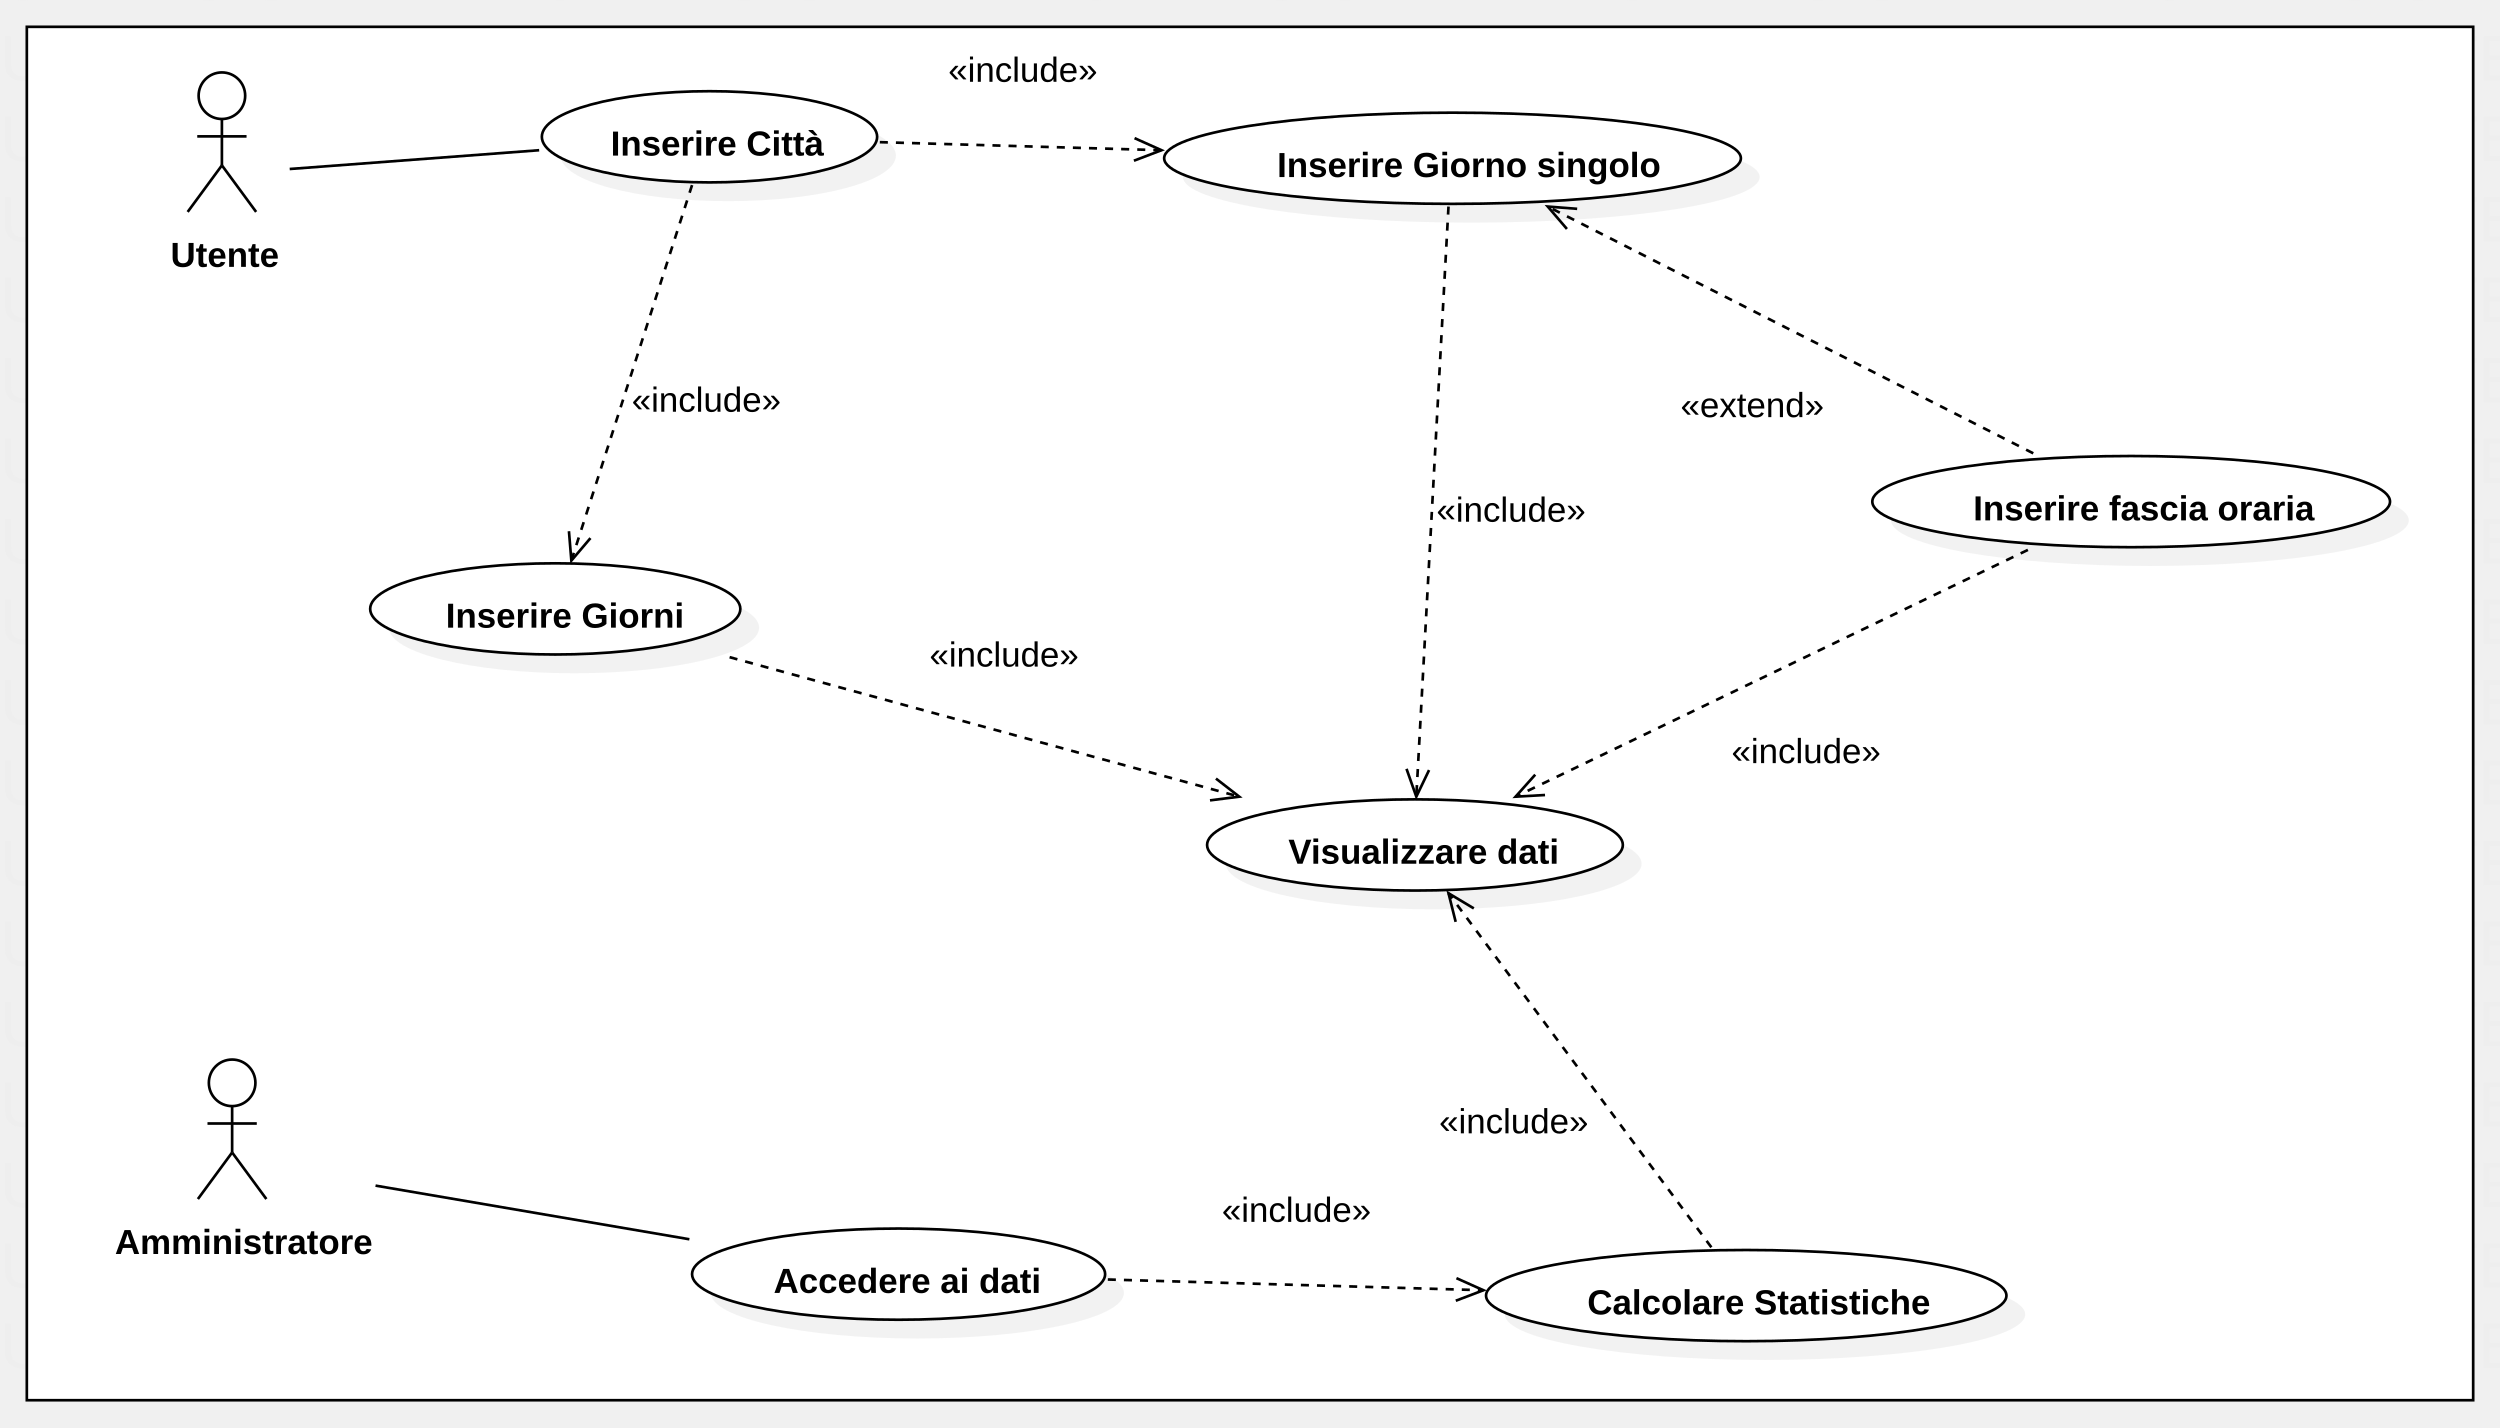
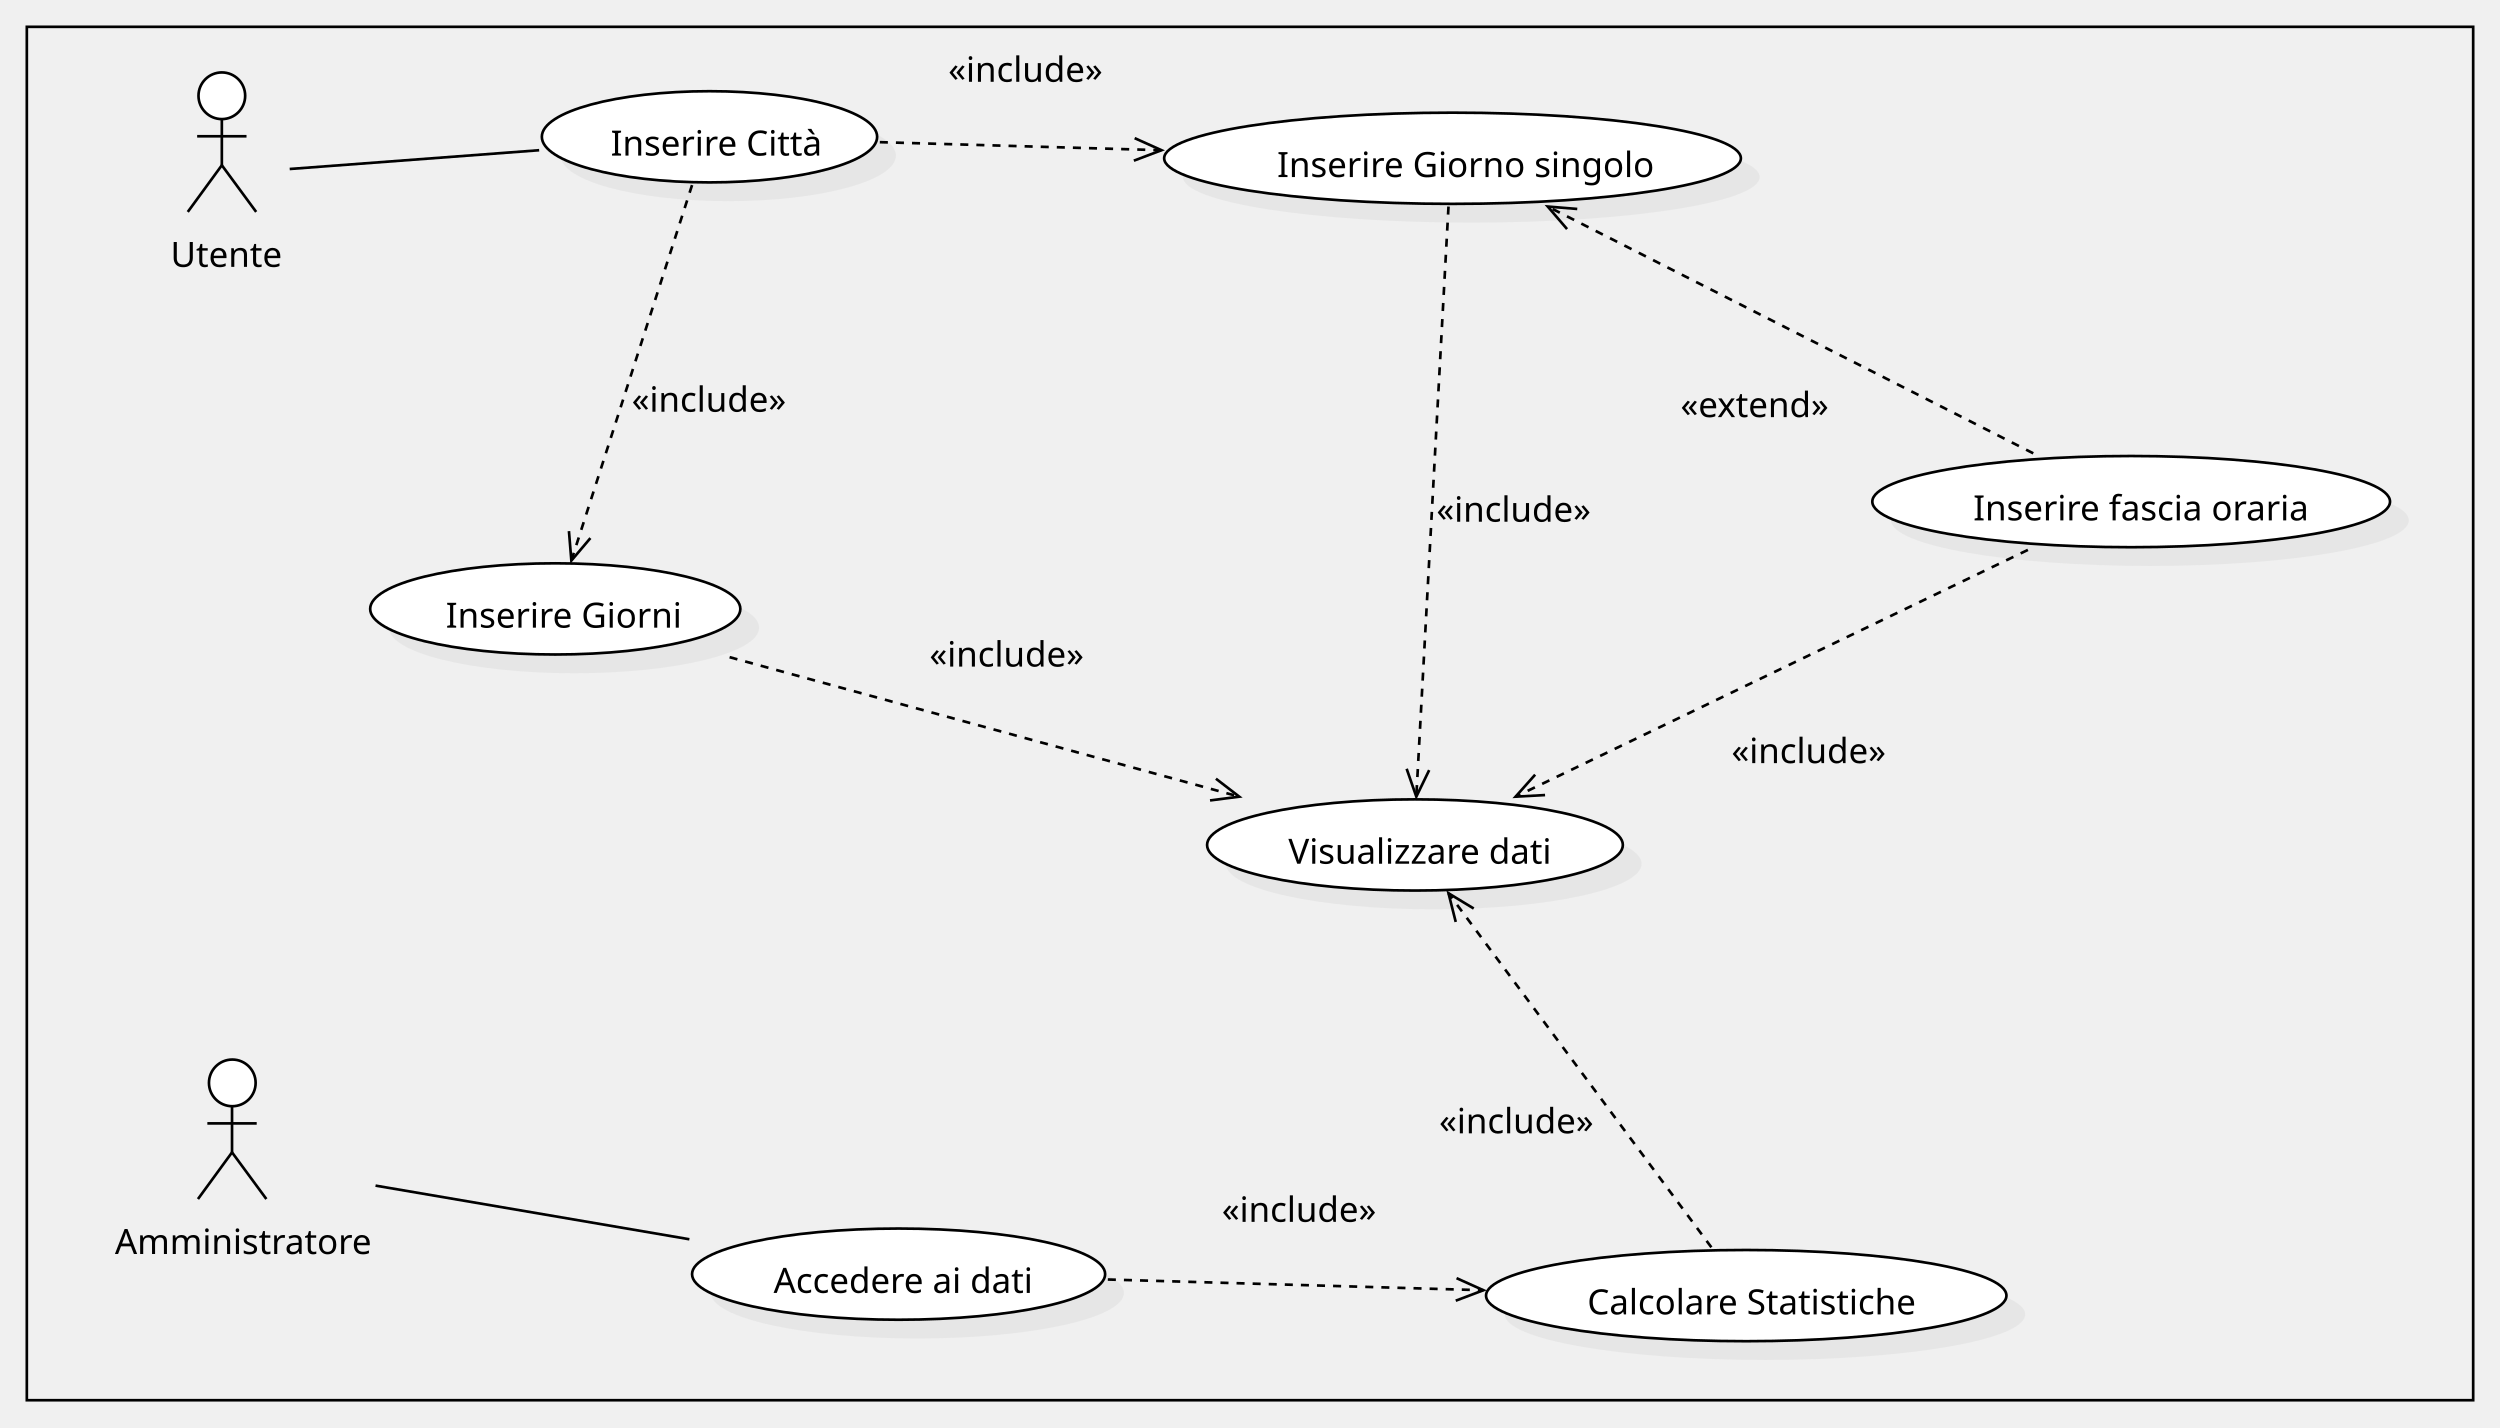
- <svg xmlns="http://www.w3.org/2000/svg" version="1.1" width="932" height="532">
-   <defs />
+ <svg xmlns="http://www.w3.org/2000/svg" version="1.1" id="Layer_1" x="0px" y="0px" viewBox="0 0 932 532" style="enable-background:new 0 0 932 532;" xml:space="preserve">
+   <style type="text/css">
+ 	.st0{fill:none;stroke:#000000;stroke-miterlimit:10;}
+ 	.st1{fill:#FFFFFF;}
+ 	.st2{font-family:'Arial-BoldMT';}
+ 	.st3{font-size:13px;}
+ 	.st4{opacity:0.2;fill:#C0C0C0;enable-background:new    ;}
+ 	.st5{fill:none;stroke:#000000;stroke-miterlimit:10;stroke-dasharray:3;}
+ 	.st6{font-family:'ArialMT';}
+ </style>
  <g>
-     <text fill="#eeeeee" stroke="none" font-family="Arial" font-size="24px" font-style="normal" font-weight="normal" text-decoration="none" x="0" y="0">UNREGISTERED</text>
-     <text fill="#eeeeee" stroke="none" font-family="Arial" font-size="24px" font-style="normal" font-weight="normal" text-decoration="none" x="0" y="30">UNREGISTERED</text>
-     <text fill="#eeeeee" stroke="none" font-family="Arial" font-size="24px" font-style="normal" font-weight="normal" text-decoration="none" x="0" y="60">UNREGISTERED</text>
-     <text fill="#eeeeee" stroke="none" font-family="Arial" font-size="24px" font-style="normal" font-weight="normal" text-decoration="none" x="0" y="90">UNREGISTERED</text>
-     <text fill="#eeeeee" stroke="none" font-family="Arial" font-size="24px" font-style="normal" font-weight="normal" text-decoration="none" x="0" y="120">UNREGISTERED</text>
-     <text fill="#eeeeee" stroke="none" font-family="Arial" font-size="24px" font-style="normal" font-weight="normal" text-decoration="none" x="0" y="150">UNREGISTERED</text>
-     <text fill="#eeeeee" stroke="none" font-family="Arial" font-size="24px" font-style="normal" font-weight="normal" text-decoration="none" x="0" y="180">UNREGISTERED</text>
-     <text fill="#eeeeee" stroke="none" font-family="Arial" font-size="24px" font-style="normal" font-weight="normal" text-decoration="none" x="0" y="210">UNREGISTERED</text>
-     <text fill="#eeeeee" stroke="none" font-family="Arial" font-size="24px" font-style="normal" font-weight="normal" text-decoration="none" x="0" y="240">UNREGISTERED</text>
-     <text fill="#eeeeee" stroke="none" font-family="Arial" font-size="24px" font-style="normal" font-weight="normal" text-decoration="none" x="0" y="270">UNREGISTERED</text>
-     <text fill="#eeeeee" stroke="none" font-family="Arial" font-size="24px" font-style="normal" font-weight="normal" text-decoration="none" x="0" y="300">UNREGISTERED</text>
-     <text fill="#eeeeee" stroke="none" font-family="Arial" font-size="24px" font-style="normal" font-weight="normal" text-decoration="none" x="0" y="330">UNREGISTERED</text>
-     <text fill="#eeeeee" stroke="none" font-family="Arial" font-size="24px" font-style="normal" font-weight="normal" text-decoration="none" x="0" y="360">UNREGISTERED</text>
-     <text fill="#eeeeee" stroke="none" font-family="Arial" font-size="24px" font-style="normal" font-weight="normal" text-decoration="none" x="0" y="390">UNREGISTERED</text>
-     <text fill="#eeeeee" stroke="none" font-family="Arial" font-size="24px" font-style="normal" font-weight="normal" text-decoration="none" x="0" y="420">UNREGISTERED</text>
-     <text fill="#eeeeee" stroke="none" font-family="Arial" font-size="24px" font-style="normal" font-weight="normal" text-decoration="none" x="0" y="450">UNREGISTERED</text>
-     <text fill="#eeeeee" stroke="none" font-family="Arial" font-size="24px" font-style="normal" font-weight="normal" text-decoration="none" x="0" y="480">UNREGISTERED</text>
-     <text fill="#eeeeee" stroke="none" font-family="Arial" font-size="24px" font-style="normal" font-weight="normal" text-decoration="none" x="0" y="510">UNREGISTERED</text>
-     <text fill="#eeeeee" stroke="none" font-family="Arial" font-size="24px" font-style="normal" font-weight="normal" text-decoration="none" x="200" y="0">UNREGISTERED</text>
-     <text fill="#eeeeee" stroke="none" font-family="Arial" font-size="24px" font-style="normal" font-weight="normal" text-decoration="none" x="200" y="30">UNREGISTERED</text>
-     <text fill="#eeeeee" stroke="none" font-family="Arial" font-size="24px" font-style="normal" font-weight="normal" text-decoration="none" x="200" y="60">UNREGISTERED</text>
-     <text fill="#eeeeee" stroke="none" font-family="Arial" font-size="24px" font-style="normal" font-weight="normal" text-decoration="none" x="200" y="90">UNREGISTERED</text>
-     <text fill="#eeeeee" stroke="none" font-family="Arial" font-size="24px" font-style="normal" font-weight="normal" text-decoration="none" x="200" y="120">UNREGISTERED</text>
-     <text fill="#eeeeee" stroke="none" font-family="Arial" font-size="24px" font-style="normal" font-weight="normal" text-decoration="none" x="200" y="150">UNREGISTERED</text>
-     <text fill="#eeeeee" stroke="none" font-family="Arial" font-size="24px" font-style="normal" font-weight="normal" text-decoration="none" x="200" y="180">UNREGISTERED</text>
-     <text fill="#eeeeee" stroke="none" font-family="Arial" font-size="24px" font-style="normal" font-weight="normal" text-decoration="none" x="200" y="210">UNREGISTERED</text>
-     <text fill="#eeeeee" stroke="none" font-family="Arial" font-size="24px" font-style="normal" font-weight="normal" text-decoration="none" x="200" y="240">UNREGISTERED</text>
-     <text fill="#eeeeee" stroke="none" font-family="Arial" font-size="24px" font-style="normal" font-weight="normal" text-decoration="none" x="200" y="270">UNREGISTERED</text>
-     <text fill="#eeeeee" stroke="none" font-family="Arial" font-size="24px" font-style="normal" font-weight="normal" text-decoration="none" x="200" y="300">UNREGISTERED</text>
-     <text fill="#eeeeee" stroke="none" font-family="Arial" font-size="24px" font-style="normal" font-weight="normal" text-decoration="none" x="200" y="330">UNREGISTERED</text>
-     <text fill="#eeeeee" stroke="none" font-family="Arial" font-size="24px" font-style="normal" font-weight="normal" text-decoration="none" x="200" y="360">UNREGISTERED</text>
-     <text fill="#eeeeee" stroke="none" font-family="Arial" font-size="24px" font-style="normal" font-weight="normal" text-decoration="none" x="200" y="390">UNREGISTERED</text>
-     <text fill="#eeeeee" stroke="none" font-family="Arial" font-size="24px" font-style="normal" font-weight="normal" text-decoration="none" x="200" y="420">UNREGISTERED</text>
-     <text fill="#eeeeee" stroke="none" font-family="Arial" font-size="24px" font-style="normal" font-weight="normal" text-decoration="none" x="200" y="450">UNREGISTERED</text>
-     <text fill="#eeeeee" stroke="none" font-family="Arial" font-size="24px" font-style="normal" font-weight="normal" text-decoration="none" x="200" y="480">UNREGISTERED</text>
-     <text fill="#eeeeee" stroke="none" font-family="Arial" font-size="24px" font-style="normal" font-weight="normal" text-decoration="none" x="200" y="510">UNREGISTERED</text>
-     <text fill="#eeeeee" stroke="none" font-family="Arial" font-size="24px" font-style="normal" font-weight="normal" text-decoration="none" x="400" y="0">UNREGISTERED</text>
-     <text fill="#eeeeee" stroke="none" font-family="Arial" font-size="24px" font-style="normal" font-weight="normal" text-decoration="none" x="400" y="30">UNREGISTERED</text>
-     <text fill="#eeeeee" stroke="none" font-family="Arial" font-size="24px" font-style="normal" font-weight="normal" text-decoration="none" x="400" y="60">UNREGISTERED</text>
-     <text fill="#eeeeee" stroke="none" font-family="Arial" font-size="24px" font-style="normal" font-weight="normal" text-decoration="none" x="400" y="90">UNREGISTERED</text>
-     <text fill="#eeeeee" stroke="none" font-family="Arial" font-size="24px" font-style="normal" font-weight="normal" text-decoration="none" x="400" y="120">UNREGISTERED</text>
-     <text fill="#eeeeee" stroke="none" font-family="Arial" font-size="24px" font-style="normal" font-weight="normal" text-decoration="none" x="400" y="150">UNREGISTERED</text>
-     <text fill="#eeeeee" stroke="none" font-family="Arial" font-size="24px" font-style="normal" font-weight="normal" text-decoration="none" x="400" y="180">UNREGISTERED</text>
-     <text fill="#eeeeee" stroke="none" font-family="Arial" font-size="24px" font-style="normal" font-weight="normal" text-decoration="none" x="400" y="210">UNREGISTERED</text>
-     <text fill="#eeeeee" stroke="none" font-family="Arial" font-size="24px" font-style="normal" font-weight="normal" text-decoration="none" x="400" y="240">UNREGISTERED</text>
-     <text fill="#eeeeee" stroke="none" font-family="Arial" font-size="24px" font-style="normal" font-weight="normal" text-decoration="none" x="400" y="270">UNREGISTERED</text>
-     <text fill="#eeeeee" stroke="none" font-family="Arial" font-size="24px" font-style="normal" font-weight="normal" text-decoration="none" x="400" y="300">UNREGISTERED</text>
-     <text fill="#eeeeee" stroke="none" font-family="Arial" font-size="24px" font-style="normal" font-weight="normal" text-decoration="none" x="400" y="330">UNREGISTERED</text>
-     <text fill="#eeeeee" stroke="none" font-family="Arial" font-size="24px" font-style="normal" font-weight="normal" text-decoration="none" x="400" y="360">UNREGISTERED</text>
-     <text fill="#eeeeee" stroke="none" font-family="Arial" font-size="24px" font-style="normal" font-weight="normal" text-decoration="none" x="400" y="390">UNREGISTERED</text>
-     <text fill="#eeeeee" stroke="none" font-family="Arial" font-size="24px" font-style="normal" font-weight="normal" text-decoration="none" x="400" y="420">UNREGISTERED</text>
-     <text fill="#eeeeee" stroke="none" font-family="Arial" font-size="24px" font-style="normal" font-weight="normal" text-decoration="none" x="400" y="450">UNREGISTERED</text>
-     <text fill="#eeeeee" stroke="none" font-family="Arial" font-size="24px" font-style="normal" font-weight="normal" text-decoration="none" x="400" y="480">UNREGISTERED</text>
-     <text fill="#eeeeee" stroke="none" font-family="Arial" font-size="24px" font-style="normal" font-weight="normal" text-decoration="none" x="400" y="510">UNREGISTERED</text>
-     <text fill="#eeeeee" stroke="none" font-family="Arial" font-size="24px" font-style="normal" font-weight="normal" text-decoration="none" x="600" y="0">UNREGISTERED</text>
-     <text fill="#eeeeee" stroke="none" font-family="Arial" font-size="24px" font-style="normal" font-weight="normal" text-decoration="none" x="600" y="30">UNREGISTERED</text>
-     <text fill="#eeeeee" stroke="none" font-family="Arial" font-size="24px" font-style="normal" font-weight="normal" text-decoration="none" x="600" y="60">UNREGISTERED</text>
-     <text fill="#eeeeee" stroke="none" font-family="Arial" font-size="24px" font-style="normal" font-weight="normal" text-decoration="none" x="600" y="90">UNREGISTERED</text>
-     <text fill="#eeeeee" stroke="none" font-family="Arial" font-size="24px" font-style="normal" font-weight="normal" text-decoration="none" x="600" y="120">UNREGISTERED</text>
-     <text fill="#eeeeee" stroke="none" font-family="Arial" font-size="24px" font-style="normal" font-weight="normal" text-decoration="none" x="600" y="150">UNREGISTERED</text>
-     <text fill="#eeeeee" stroke="none" font-family="Arial" font-size="24px" font-style="normal" font-weight="normal" text-decoration="none" x="600" y="180">UNREGISTERED</text>
-     <text fill="#eeeeee" stroke="none" font-family="Arial" font-size="24px" font-style="normal" font-weight="normal" text-decoration="none" x="600" y="210">UNREGISTERED</text>
-     <text fill="#eeeeee" stroke="none" font-family="Arial" font-size="24px" font-style="normal" font-weight="normal" text-decoration="none" x="600" y="240">UNREGISTERED</text>
-     <text fill="#eeeeee" stroke="none" font-family="Arial" font-size="24px" font-style="normal" font-weight="normal" text-decoration="none" x="600" y="270">UNREGISTERED</text>
-     <text fill="#eeeeee" stroke="none" font-family="Arial" font-size="24px" font-style="normal" font-weight="normal" text-decoration="none" x="600" y="300">UNREGISTERED</text>
-     <text fill="#eeeeee" stroke="none" font-family="Arial" font-size="24px" font-style="normal" font-weight="normal" text-decoration="none" x="600" y="330">UNREGISTERED</text>
-     <text fill="#eeeeee" stroke="none" font-family="Arial" font-size="24px" font-style="normal" font-weight="normal" text-decoration="none" x="600" y="360">UNREGISTERED</text>
-     <text fill="#eeeeee" stroke="none" font-family="Arial" font-size="24px" font-style="normal" font-weight="normal" text-decoration="none" x="600" y="390">UNREGISTERED</text>
-     <text fill="#eeeeee" stroke="none" font-family="Arial" font-size="24px" font-style="normal" font-weight="normal" text-decoration="none" x="600" y="420">UNREGISTERED</text>
-     <text fill="#eeeeee" stroke="none" font-family="Arial" font-size="24px" font-style="normal" font-weight="normal" text-decoration="none" x="600" y="450">UNREGISTERED</text>
-     <text fill="#eeeeee" stroke="none" font-family="Arial" font-size="24px" font-style="normal" font-weight="normal" text-decoration="none" x="600" y="480">UNREGISTERED</text>
-     <text fill="#eeeeee" stroke="none" font-family="Arial" font-size="24px" font-style="normal" font-weight="normal" text-decoration="none" x="600" y="510">UNREGISTERED</text>
-     <text fill="#eeeeee" stroke="none" font-family="Arial" font-size="24px" font-style="normal" font-weight="normal" text-decoration="none" x="800" y="0">UNREGISTERED</text>
-     <text fill="#eeeeee" stroke="none" font-family="Arial" font-size="24px" font-style="normal" font-weight="normal" text-decoration="none" x="800" y="30">UNREGISTERED</text>
-     <text fill="#eeeeee" stroke="none" font-family="Arial" font-size="24px" font-style="normal" font-weight="normal" text-decoration="none" x="800" y="60">UNREGISTERED</text>
-     <text fill="#eeeeee" stroke="none" font-family="Arial" font-size="24px" font-style="normal" font-weight="normal" text-decoration="none" x="800" y="90">UNREGISTERED</text>
-     <text fill="#eeeeee" stroke="none" font-family="Arial" font-size="24px" font-style="normal" font-weight="normal" text-decoration="none" x="800" y="120">UNREGISTERED</text>
-     <text fill="#eeeeee" stroke="none" font-family="Arial" font-size="24px" font-style="normal" font-weight="normal" text-decoration="none" x="800" y="150">UNREGISTERED</text>
-     <text fill="#eeeeee" stroke="none" font-family="Arial" font-size="24px" font-style="normal" font-weight="normal" text-decoration="none" x="800" y="180">UNREGISTERED</text>
-     <text fill="#eeeeee" stroke="none" font-family="Arial" font-size="24px" font-style="normal" font-weight="normal" text-decoration="none" x="800" y="210">UNREGISTERED</text>
-     <text fill="#eeeeee" stroke="none" font-family="Arial" font-size="24px" font-style="normal" font-weight="normal" text-decoration="none" x="800" y="240">UNREGISTERED</text>
-     <text fill="#eeeeee" stroke="none" font-family="Arial" font-size="24px" font-style="normal" font-weight="normal" text-decoration="none" x="800" y="270">UNREGISTERED</text>
-     <text fill="#eeeeee" stroke="none" font-family="Arial" font-size="24px" font-style="normal" font-weight="normal" text-decoration="none" x="800" y="300">UNREGISTERED</text>
-     <text fill="#eeeeee" stroke="none" font-family="Arial" font-size="24px" font-style="normal" font-weight="normal" text-decoration="none" x="800" y="330">UNREGISTERED</text>
-     <text fill="#eeeeee" stroke="none" font-family="Arial" font-size="24px" font-style="normal" font-weight="normal" text-decoration="none" x="800" y="360">UNREGISTERED</text>
-     <text fill="#eeeeee" stroke="none" font-family="Arial" font-size="24px" font-style="normal" font-weight="normal" text-decoration="none" x="800" y="390">UNREGISTERED</text>
-     <text fill="#eeeeee" stroke="none" font-family="Arial" font-size="24px" font-style="normal" font-weight="normal" text-decoration="none" x="800" y="420">UNREGISTERED</text>
-     <text fill="#eeeeee" stroke="none" font-family="Arial" font-size="24px" font-style="normal" font-weight="normal" text-decoration="none" x="800" y="450">UNREGISTERED</text>
-     <text fill="#eeeeee" stroke="none" font-family="Arial" font-size="24px" font-style="normal" font-weight="normal" text-decoration="none" x="800" y="480">UNREGISTERED</text>
-     <text fill="#eeeeee" stroke="none" font-family="Arial" font-size="24px" font-style="normal" font-weight="normal" text-decoration="none" x="800" y="510">UNREGISTERED</text>
-     <g transform="translate(-126,-102) scale(1,1)">
-       <rect fill="#ffffff" stroke="none" x="136" y="112" width="912" height="512" />
-     </g>
-     <g transform="translate(-126,-102) scale(1,1)">
-       <path fill="none" stroke="#000000" d="M 136 112 L 1048 112 L 1048 624 L 136 624 L 136 112 Z Z" stroke-miterlimit="10" />
-     </g>
-     <g transform="translate(-126,-102) scale(1,1)">
-       <path fill="#ffffff" stroke="none" d="M 203.86 505.68 C 203.86 500.886 207.746 497 212.539 497 C 217.332 497 221.218 500.886 221.218 505.68 C 221.218 510.474 217.332 514.36 212.539 514.36 C 207.746 514.36 203.86 510.474 203.86 505.68 Z" />
-     </g>
-     <g transform="translate(-126,-102) scale(1,1)">
-       <path fill="none" stroke="#000000" d="M 203.86 505.68 C 203.86 500.886 207.746 497 212.539 497 C 217.332 497 221.218 500.886 221.218 505.68 C 221.218 510.474 217.332 514.36 212.539 514.36 C 207.746 514.36 203.86 510.474 203.86 505.68 Z" stroke-miterlimit="10" />
-     </g>
-     <g transform="translate(-126,-102) scale(1,1)">
-       <path fill="none" stroke="#000000" d="M 212.539 514.36 L 212.539 531.64" stroke-miterlimit="10" />
-     </g>
-     <g transform="translate(-126,-102) scale(1,1)">
-       <path fill="none" stroke="#000000" d="M 203.349 520.84 L 221.729 520.84" stroke-miterlimit="10" />
-     </g>
-     <g transform="translate(-126,-102) scale(1,1)">
-       <path fill="none" stroke="#000000" d="M 212.539 531.64 L 199.775 549" stroke-miterlimit="10" />
-     </g>
-     <g transform="translate(-126,-102) scale(1,1)">
-       <path fill="none" stroke="#000000" d="M 212.539 531.64 L 225.303 549" stroke-miterlimit="10" />
-     </g>
-     <g transform="translate(-126,-102) scale(1,1)">
-       <g>
-         <path fill="none" stroke="none" />
-         <text fill="#000000" stroke="none" font-family="Arial" font-size="13px" font-style="normal" font-weight="bold" text-decoration="none" x="168.835" y="569.5">Amministratore</text>
-       </g>
-     </g>
-     <g transform="translate(-126,-102) scale(1,1)">
-       <path fill="#ffffff" stroke="none" d="M 200.044 137.68 C 200.044 132.886 203.93 129 208.724 129 C 213.517 129 217.403 132.886 217.403 137.68 C 217.403 142.474 213.517 146.36 208.724 146.36 C 203.93 146.36 200.044 142.474 200.044 137.68 Z" />
-     </g>
-     <g transform="translate(-126,-102) scale(1,1)">
-       <path fill="none" stroke="#000000" d="M 200.044 137.68 C 200.044 132.886 203.93 129 208.724 129 C 213.517 129 217.403 132.886 217.403 137.68 C 217.403 142.474 213.517 146.36 208.724 146.36 C 203.93 146.36 200.044 142.474 200.044 137.68 Z" stroke-miterlimit="10" />
-     </g>
-     <g transform="translate(-126,-102) scale(1,1)">
-       <path fill="none" stroke="#000000" d="M 208.724 146.36 L 208.724 163.64" stroke-miterlimit="10" />
-     </g>
-     <g transform="translate(-126,-102) scale(1,1)">
-       <path fill="none" stroke="#000000" d="M 199.534 152.84 L 217.913 152.84" stroke-miterlimit="10" />
-     </g>
-     <g transform="translate(-126,-102) scale(1,1)">
-       <path fill="none" stroke="#000000" d="M 208.724 163.64 L 195.96 181" stroke-miterlimit="10" />
-     </g>
-     <g transform="translate(-126,-102) scale(1,1)">
-       <path fill="none" stroke="#000000" d="M 208.724 163.64 L 221.487 181" stroke-miterlimit="10" />
-     </g>
-     <g transform="translate(-126,-102) scale(1,1)">
-       <g>
-         <path fill="none" stroke="none" />
-         <text fill="#000000" stroke="none" font-family="Arial" font-size="13px" font-style="normal" font-weight="bold" text-decoration="none" x="189.573" y="201.5">Utente</text>
-       </g>
-     </g>
-     <g transform="translate(-126,-102) scale(1,1)">
-       <path fill="#C0C0C0" stroke="none" d="M 335 160 C 335 150.611 362.982 143 397.5 143 C 432.018 143 460 150.611 460 160 C 460 169.389 432.018 177 397.5 177 C 362.982 177 335 169.389 335 160 Z" opacity="0.2" />
-     </g>
-     <g transform="translate(-126,-102) scale(1,1)">
-       <path fill="#ffffff" stroke="none" d="M 328 153 C 328 143.611 355.982 136 390.5 136 C 425.018 136 453 143.611 453 153 C 453 162.389 425.018 170 390.5 170 C 355.982 170 328 162.389 328 153 Z" />
-     </g>
-     <g transform="translate(-126,-102) scale(1,1)">
-       <path fill="none" stroke="#000000" d="M 328 153 C 328 143.611 355.982 136 390.5 136 C 425.018 136 453 143.611 453 153 C 453 162.389 425.018 170 390.5 170 C 355.982 170 328 162.389 328 153 Z" stroke-miterlimit="10" />
-     </g>
-     <g transform="translate(-126,-102) scale(1,1)">
-       <g>
-         <path fill="none" stroke="none" />
-         <text fill="#000000" stroke="none" font-family="Arial" font-size="13px" font-style="normal" font-weight="bold" text-decoration="none" x="353.655" y="160">Inserire Città</text>
-       </g>
-     </g>
-     <g transform="translate(-126,-102) scale(1,1)">
-       <path fill="none" stroke="#000000" d="M 234 165 L 327 158" stroke-miterlimit="10" />
-     </g>
-     <g transform="translate(-126,-102) scale(1,1)">
-       <path fill="#C0C0C0" stroke="none" d="M 271 336 C 271 326.611 301.892 319 340 319 C 378.108 319 409 326.611 409 336 C 409 345.389 378.108 353 340 353 C 301.892 353 271 345.389 271 336 Z" opacity="0.2" />
-     </g>
-     <g transform="translate(-126,-102) scale(1,1)">
-       <path fill="#ffffff" stroke="none" d="M 264 329 C 264 319.611 294.892 312 333 312 C 371.108 312 402 319.611 402 329 C 402 338.389 371.108 346 333 346 C 294.892 346 264 338.389 264 329 Z" />
-     </g>
-     <g transform="translate(-126,-102) scale(1,1)">
-       <path fill="none" stroke="#000000" d="M 264 329 C 264 319.611 294.892 312 333 312 C 371.108 312 402 319.611 402 329 C 402 338.389 371.108 346 333 346 C 294.892 346 264 338.389 264 329 Z" stroke-miterlimit="10" />
-     </g>
-     <g transform="translate(-126,-102) scale(1,1)">
-       <g>
-         <path fill="none" stroke="none" />
-         <text fill="#000000" stroke="none" font-family="Arial" font-size="13px" font-style="normal" font-weight="bold" text-decoration="none" x="292.181" y="336">Inserire Giorni</text>
-       </g>
-     </g>
-     <g transform="translate(-126,-102) scale(1,1)">
-       <path fill="none" stroke="#000000" d="M 384 171 L 339 311" stroke-miterlimit="10" stroke-dasharray="3" />
-     </g>
-     <g transform="translate(-126,-102) scale(1,1)">
-       <path fill="none" stroke="#000000" d="M 338.102 300.037 L 339 311 L 346.117 302.613" stroke-miterlimit="10" />
-     </g>
-     <g transform="translate(-126,-102) scale(1,1)">
-       <g>
-         <path fill="none" stroke="none" />
-         <text fill="#000000" stroke="none" font-family="Arial" font-size="13px" font-style="normal" font-weight="normal" text-decoration="none" x="361.5" y="255.5">«include»</text>
-       </g>
-     </g>
-     <g transform="translate(-126,-102) scale(1,1)">
-       <path fill="#C0C0C0" stroke="none" d="M 583 424 C 583 414.611 617.698 407 660.5 407 C 703.302 407 738 414.611 738 424 C 738 433.389 703.302 441 660.5 441 C 617.698 441 583 433.389 583 424 Z" opacity="0.2" />
-     </g>
-     <g transform="translate(-126,-102) scale(1,1)">
-       <path fill="#ffffff" stroke="none" d="M 576 417 C 576 407.611 610.698 400 653.5 400 C 696.302 400 731 407.611 731 417 C 731 426.389 696.302 434 653.5 434 C 610.698 434 576 426.389 576 417 Z" />
-     </g>
-     <g transform="translate(-126,-102) scale(1,1)">
-       <path fill="none" stroke="#000000" d="M 576 417 C 576 407.611 610.698 400 653.5 400 C 696.302 400 731 407.611 731 417 C 731 426.389 696.302 434 653.5 434 C 610.698 434 576 426.389 576 417 Z" stroke-miterlimit="10" />
-     </g>
-     <g transform="translate(-126,-102) scale(1,1)">
-       <g>
-         <path fill="none" stroke="none" />
-         <text fill="#000000" stroke="none" font-family="Arial" font-size="13px" font-style="normal" font-weight="bold" text-decoration="none" x="606.289" y="424">Visualizzare dati</text>
-       </g>
-     </g>
-     <g transform="translate(-126,-102) scale(1,1)">
-       <path fill="none" stroke="#000000" d="M 398 347 L 588 399" stroke-miterlimit="10" stroke-dasharray="3" />
-     </g>
-     <g transform="translate(-126,-102) scale(1,1)">
-       <path fill="none" stroke="#000000" d="M 577.087 400.377 L 588 399 L 579.309 392.257" stroke-miterlimit="10" />
-     </g>
-     <g transform="translate(-126,-102) scale(1,1)">
-       <g>
-         <path fill="none" stroke="none" />
-         <text fill="#000000" stroke="none" font-family="Arial" font-size="13px" font-style="normal" font-weight="normal" text-decoration="none" x="472.5" y="350.5">«include»</text>
-       </g>
-     </g>
-     <g transform="translate(-126,-102) scale(1,1)">
-       <path fill="#C0C0C0" stroke="none" d="M 567 168 C 567 158.611 615.129 151 674.5 151 C 733.871 151 782 158.611 782 168 C 782 177.389 733.871 185 674.5 185 C 615.129 185 567 177.389 567 168 Z" opacity="0.2" />
-     </g>
-     <g transform="translate(-126,-102) scale(1,1)">
-       <path fill="#ffffff" stroke="none" d="M 560 161 C 560 151.611 608.129 144 667.5 144 C 726.871 144 775 151.611 775 161 C 775 170.389 726.871 178 667.5 178 C 608.129 178 560 170.389 560 161 Z" />
-     </g>
-     <g transform="translate(-126,-102) scale(1,1)">
-       <path fill="none" stroke="#000000" d="M 560 161 C 560 151.611 608.129 144 667.5 144 C 726.871 144 775 151.611 775 161 C 775 170.389 726.871 178 667.5 178 C 608.129 178 560 170.389 560 161 Z" stroke-miterlimit="10" />
-     </g>
-     <g transform="translate(-126,-102) scale(1,1)">
-       <g>
-         <path fill="none" stroke="none" />
-         <text fill="#000000" stroke="none" font-family="Arial" font-size="13px" font-style="normal" font-weight="bold" text-decoration="none" x="602.106" y="168">Inserire Giorno singolo</text>
-       </g>
-     </g>
-     <g transform="translate(-126,-102) scale(1,1)">
-       <path fill="none" stroke="#000000" d="M 454 155 L 559 158" stroke-miterlimit="10" stroke-dasharray="3" />
-     </g>
-     <g transform="translate(-126,-102) scale(1,1)">
-       <path fill="none" stroke="#000000" d="M 548.721 161.918 L 559 158 L 548.962 153.502" stroke-miterlimit="10" />
-     </g>
-     <g transform="translate(-126,-102) scale(1,1)">
-       <g>
-         <path fill="none" stroke="none" />
-         <text fill="#000000" stroke="none" font-family="Arial" font-size="13px" font-style="normal" font-weight="normal" text-decoration="none" x="479.5" y="132.5">«include»</text>
-       </g>
-     </g>
-     <g transform="translate(-126,-102) scale(1,1)">
-       <path fill="none" stroke="#000000" d="M 666 179 L 654 399" stroke-miterlimit="10" stroke-dasharray="3" />
-     </g>
-     <g transform="translate(-126,-102) scale(1,1)">
-       <path fill="none" stroke="#000000" d="M 650.35 388.623 L 654 399 L 658.757 389.082" stroke-miterlimit="10" />
-     </g>
-     <g transform="translate(-126,-102) scale(1,1)">
-       <g>
-         <path fill="none" stroke="none" />
-         <text fill="#000000" stroke="none" font-family="Arial" font-size="13px" font-style="normal" font-weight="normal" text-decoration="none" x="661.5" y="296.5">«include»</text>
-       </g>
-     </g>
-     <g transform="translate(-126,-102) scale(1,1)">
-       <path fill="#C0C0C0" stroke="none" d="M 391 584 C 391 574.611 425.474 567 468 567 C 510.526 567 545 574.611 545 584 C 545 593.389 510.526 601 468 601 C 425.474 601 391 593.389 391 584 Z" opacity="0.2" />
-     </g>
-     <g transform="translate(-126,-102) scale(1,1)">
-       <path fill="#ffffff" stroke="none" d="M 384 577 C 384 567.611 418.474 560 461 560 C 503.526 560 538 567.611 538 577 C 538 586.389 503.526 594 461 594 C 418.474 594 384 586.389 384 577 Z" />
-     </g>
-     <g transform="translate(-126,-102) scale(1,1)">
-       <path fill="none" stroke="#000000" d="M 384 577 C 384 567.611 418.474 560 461 560 C 503.526 560 538 567.611 538 577 C 538 586.389 503.526 594 461 594 C 418.474 594 384 586.389 384 577 Z" stroke-miterlimit="10" />
-     </g>
-     <g transform="translate(-126,-102) scale(1,1)">
-       <g>
-         <path fill="none" stroke="none" />
-         <text fill="#000000" stroke="none" font-family="Arial" font-size="13px" font-style="normal" font-weight="bold" text-decoration="none" x="414.389" y="584">Accedere ai dati</text>
-       </g>
-     </g>
-     <g transform="translate(-126,-102) scale(1,1)">
-       <path fill="none" stroke="#000000" d="M 266 544 L 383 564" stroke-miterlimit="10" />
-     </g>
-     <g transform="translate(-126,-102) scale(1,1)">
-       <path fill="#C0C0C0" stroke="none" d="M 687 592 C 687 582.611 730.428 575 784 575 C 837.572 575 881 582.611 881 592 C 881 601.389 837.572 609 784 609 C 730.428 609 687 601.389 687 592 Z" opacity="0.2" />
-     </g>
-     <g transform="translate(-126,-102) scale(1,1)">
-       <path fill="#ffffff" stroke="none" d="M 680 585 C 680 575.611 723.428 568 777 568 C 830.572 568 874 575.611 874 585 C 874 594.389 830.572 602 777 602 C 723.428 602 680 594.389 680 585 Z" />
-     </g>
-     <g transform="translate(-126,-102) scale(1,1)">
-       <path fill="none" stroke="#000000" d="M 680 585 C 680 575.611 723.428 568 777 568 C 830.572 568 874 575.611 874 585 C 874 594.389 830.572 602 777 602 C 723.428 602 680 594.389 680 585 Z" stroke-miterlimit="10" />
-     </g>
-     <g transform="translate(-126,-102) scale(1,1)">
-       <g>
-         <path fill="none" stroke="none" />
-         <text fill="#000000" stroke="none" font-family="Arial" font-size="13px" font-style="normal" font-weight="bold" text-decoration="none" x="717.751" y="592">Calcolare Statistiche</text>
-       </g>
-     </g>
-     <g transform="translate(-126,-102) scale(1,1)">
-       <path fill="none" stroke="#000000" d="M 539 579 L 679 583" stroke-miterlimit="10" stroke-dasharray="3" />
-     </g>
-     <g transform="translate(-126,-102) scale(1,1)">
-       <path fill="none" stroke="#000000" d="M 668.721 586.918 L 679 583 L 668.962 578.502" stroke-miterlimit="10" />
-     </g>
-     <g transform="translate(-126,-102) scale(1,1)">
-       <g>
-         <path fill="none" stroke="none" />
-         <text fill="#000000" stroke="none" font-family="Arial" font-size="13px" font-style="normal" font-weight="normal" text-decoration="none" x="581.5" y="557.5">«include»</text>
-       </g>
-     </g>
-     <g transform="translate(-126,-102) scale(1,1)">
-       <path fill="none" stroke="#000000" d="M 764 567 L 666 435" stroke-miterlimit="10" stroke-dasharray="3" />
-     </g>
-     <g transform="translate(-126,-102) scale(1,1)">
-       <path fill="none" stroke="#000000" d="M 675.438 440.65 L 666 435 L 668.678 445.669" stroke-miterlimit="10" />
-     </g>
-     <g transform="translate(-126,-102) scale(1,1)">
-       <g>
-         <path fill="none" stroke="none" />
-         <text fill="#000000" stroke="none" font-family="Arial" font-size="13px" font-style="normal" font-weight="normal" text-decoration="none" x="662.5" y="524.5">«include»</text>
-       </g>
-     </g>
-     <g transform="translate(-126,-102) scale(1,1)">
-       <path fill="#C0C0C0" stroke="none" d="M 831 296 C 831 286.611 874.205 279 927.5 279 C 980.795 279 1024 286.611 1024 296 C 1024 305.389 980.795 313 927.5 313 C 874.205 313 831 305.389 831 296 Z" opacity="0.2" />
-     </g>
-     <g transform="translate(-126,-102) scale(1,1)">
-       <path fill="#ffffff" stroke="none" d="M 824 289 C 824 279.611 867.205 272 920.5 272 C 973.795 272 1017 279.611 1017 289 C 1017 298.389 973.795 306 920.5 306 C 867.205 306 824 298.389 824 289 Z" />
-     </g>
-     <g transform="translate(-126,-102) scale(1,1)">
-       <path fill="none" stroke="#000000" d="M 824 289 C 824 279.611 867.205 272 920.5 272 C 973.795 272 1017 279.611 1017 289 C 1017 298.389 973.795 306 920.5 306 C 867.205 306 824 298.389 824 289 Z" stroke-miterlimit="10" />
-     </g>
-     <g transform="translate(-126,-102) scale(1,1)">
-       <g>
-         <path fill="none" stroke="none" />
-         <text fill="#000000" stroke="none" font-family="Arial" font-size="13px" font-style="normal" font-weight="bold" text-decoration="none" x="861.616" y="296">Inserire fascia oraria</text>
-       </g>
-     </g>
-     <g transform="translate(-126,-102) scale(1,1)">
-       <path fill="none" stroke="#000000" d="M 884 271 L 703 179" stroke-miterlimit="10" stroke-dasharray="3" />
-     </g>
-     <g transform="translate(-126,-102) scale(1,1)">
-       <path fill="none" stroke="#000000" d="M 713.967 179.852 L 703 179 L 710.152 187.357" stroke-miterlimit="10" />
-     </g>
-     <g transform="translate(-126,-102) scale(1,1)">
-       <g>
-         <path fill="none" stroke="none" />
-         <text fill="#000000" stroke="none" font-family="Arial" font-size="13px" font-style="normal" font-weight="normal" text-decoration="none" x="752.5" y="257.5">«extend»</text>
-       </g>
-     </g>
-     <g transform="translate(-126,-102) scale(1,1)">
-       <path fill="none" stroke="#000000" d="M 882 307 L 691 399" stroke-miterlimit="10" stroke-dasharray="3" />
-     </g>
-     <g transform="translate(-126,-102) scale(1,1)">
-       <path fill="none" stroke="#000000" d="M 698.329 390.797 L 691 399 L 701.983 398.382" stroke-miterlimit="10" />
-     </g>
-     <g transform="translate(-126,-102) scale(1,1)">
-       <g>
-         <path fill="none" stroke="none" />
-         <text fill="#000000" stroke="none" font-family="Arial" font-size="13px" font-style="normal" font-weight="normal" text-decoration="none" x="771.5" y="386.5">«include»</text>
+     <g transform="translate(-126,-102) scale(1,1)">
+       <path class="st0" d="M136,112h912v512H136V112z" />
+     </g>
+     <g transform="translate(-126,-102) scale(1,1)">
+       <path class="st1" d="M203.9,505.7c0-4.8,3.9-8.7,8.7-8.7s8.7,3.9,8.7,8.7c0,4.8-3.9,8.7-8.7,8.7S203.9,510.5,203.9,505.7z" />
+     </g>
+     <g transform="translate(-126,-102) scale(1,1)">
+       <path class="st0" d="M203.9,505.7c0-4.8,3.9-8.7,8.7-8.7s8.7,3.9,8.7,8.7c0,4.8-3.9,8.7-8.7,8.7S203.9,510.5,203.9,505.7z" />
+     </g>
+     <g transform="translate(-126,-102) scale(1,1)">
+       <path class="st0" d="M212.5,514.4v17.3" />
+     </g>
+     <g transform="translate(-126,-102) scale(1,1)">
+       <path class="st0" d="M203.3,520.8h18.4" />
+     </g>
+     <g transform="translate(-126,-102) scale(1,1)">
+       <path class="st0" d="M212.5,531.6L199.8,549" />
+     </g>
+     <g transform="translate(-126,-102) scale(1,1)">
+       <path class="st0" d="M212.5,531.6l12.8,17.4" />
+     </g>
+     <g transform="translate(-126,-102) scale(1,1)">
+       <g>
+         <path class="st0" d="M0,0" />
+         <text transform="matrix(1 0 0 1 168.8354 569.5)" class="st2 st3">Amministratore</text>
+       </g>
+     </g>
+     <g transform="translate(-126,-102) scale(1,1)">
+       <path class="st1" d="M200,137.7c0-4.8,3.9-8.7,8.7-8.7s8.7,3.9,8.7,8.7c0,4.8-3.9,8.7-8.7,8.7S200,142.5,200,137.7z" />
+     </g>
+     <g transform="translate(-126,-102) scale(1,1)">
+       <path class="st0" d="M200,137.7c0-4.8,3.9-8.7,8.7-8.7s8.7,3.9,8.7,8.7c0,4.8-3.9,8.7-8.7,8.7S200,142.5,200,137.7z" />
+     </g>
+     <g transform="translate(-126,-102) scale(1,1)">
+       <path class="st0" d="M208.7,146.4v17.3" />
+     </g>
+     <g transform="translate(-126,-102) scale(1,1)">
+       <path class="st0" d="M199.5,152.8h18.4" />
+     </g>
+     <g transform="translate(-126,-102) scale(1,1)">
+       <path class="st0" d="M208.7,163.6L196,181" />
+     </g>
+     <g transform="translate(-126,-102) scale(1,1)">
+       <path class="st0" d="M208.7,163.6l12.8,17.4" />
+     </g>
+     <g transform="translate(-126,-102) scale(1,1)">
+       <g>
+         <path class="st0" d="M0,0" />
+         <text transform="matrix(1 0 0 1 189.5728 201.5)" class="st2 st3">Utente</text>
+       </g>
+     </g>
+     <g transform="translate(-126,-102) scale(1,1)">
+       <path class="st4" d="M335,160c0-9.4,28-17,62.5-17s62.5,7.6,62.5,17s-28,17-62.5,17S335,169.4,335,160z" />
+     </g>
+     <g transform="translate(-126,-102) scale(1,1)">
+       <path class="st1" d="M328,153c0-9.4,28-17,62.5-17s62.5,7.6,62.5,17s-28,17-62.5,17S328,162.4,328,153z" />
+     </g>
+     <g transform="translate(-126,-102) scale(1,1)">
+       <path class="st0" d="M328,153c0-9.4,28-17,62.5-17s62.5,7.6,62.5,17s-28,17-62.5,17S328,162.4,328,153z" />
+     </g>
+     <g transform="translate(-126,-102) scale(1,1)">
+       <g>
+         <path class="st0" d="M0,0" />
+         <text transform="matrix(1 0 0 1 353.655 160)" class="st2 st3">Inserire Città</text>
+       </g>
+     </g>
+     <g transform="translate(-126,-102) scale(1,1)">
+       <path class="st0" d="M234,165l93-7" />
+     </g>
+     <g transform="translate(-126,-102) scale(1,1)">
+       <path class="st4" d="M271,336c0-9.4,30.9-17,69-17s69,7.6,69,17s-30.9,17-69,17S271,345.4,271,336z" />
+     </g>
+     <g transform="translate(-126,-102) scale(1,1)">
+       <path class="st1" d="M264,329c0-9.4,30.9-17,69-17s69,7.6,69,17s-30.9,17-69,17S264,338.4,264,329z" />
+     </g>
+     <g transform="translate(-126,-102) scale(1,1)">
+       <path class="st0" d="M264,329c0-9.4,30.9-17,69-17s69,7.6,69,17s-30.9,17-69,17S264,338.4,264,329z" />
+     </g>
+     <g transform="translate(-126,-102) scale(1,1)">
+       <g>
+         <path class="st0" d="M0,0" />
+         <text transform="matrix(1 0 0 1 292.1814 336)" class="st2 st3">Inserire Giorni</text>
+       </g>
+     </g>
+     <g transform="translate(-126,-102) scale(1,1)">
+       <path class="st5" d="M384,171l-45,140" />
+     </g>
+     <g transform="translate(-126,-102) scale(1,1)">
+       <path class="st0" d="M338.1,300l0.9,11l7.1-8.4" />
+     </g>
+     <g transform="translate(-126,-102) scale(1,1)">
+       <g>
+         <path class="st0" d="M0,0" />
+         <text transform="matrix(1 0 0 1 361.5 255.5)" class="st6 st3">«include»</text>
+       </g>
+     </g>
+     <g transform="translate(-126,-102) scale(1,1)">
+       <path class="st4" d="M583,424c0-9.4,34.7-17,77.5-17s77.5,7.6,77.5,17s-34.7,17-77.5,17S583,433.4,583,424z" />
+     </g>
+     <g transform="translate(-126,-102) scale(1,1)">
+       <path class="st1" d="M576,417c0-9.4,34.7-17,77.5-17s77.5,7.6,77.5,17s-34.7,17-77.5,17S576,426.4,576,417z" />
+     </g>
+     <g transform="translate(-126,-102) scale(1,1)">
+       <path class="st0" d="M576,417c0-9.4,34.7-17,77.5-17s77.5,7.6,77.5,17s-34.7,17-77.5,17S576,426.4,576,417z" />
+     </g>
+     <g transform="translate(-126,-102) scale(1,1)">
+       <g>
+         <path class="st0" d="M0,0" />
+         <text transform="matrix(1 0 0 1 606.2893 424)" class="st2 st3">Visualizzare dati</text>
+       </g>
+     </g>
+     <g transform="translate(-126,-102) scale(1,1)">
+       <path class="st5" d="M398,347l190,52" />
+     </g>
+     <g transform="translate(-126,-102) scale(1,1)">
+       <path class="st0" d="M577.1,400.4L588,399l-8.7-6.7" />
+     </g>
+     <g transform="translate(-126,-102) scale(1,1)">
+       <g>
+         <path class="st0" d="M0,0" />
+         <text transform="matrix(1 0 0 1 472.5 350.5)" class="st6 st3">«include»</text>
+       </g>
+     </g>
+     <g transform="translate(-126,-102) scale(1,1)">
+       <path class="st4" d="M567,168c0-9.4,48.1-17,107.5-17S782,158.6,782,168s-48.1,17-107.5,17S567,177.4,567,168z" />
+     </g>
+     <g transform="translate(-126,-102) scale(1,1)">
+       <path class="st1" d="M560,161c0-9.4,48.1-17,107.5-17S775,151.6,775,161s-48.1,17-107.5,17S560,170.4,560,161z" />
+     </g>
+     <g transform="translate(-126,-102) scale(1,1)">
+       <path class="st0" d="M560,161c0-9.4,48.1-17,107.5-17S775,151.6,775,161s-48.1,17-107.5,17S560,170.4,560,161z" />
+     </g>
+     <g transform="translate(-126,-102) scale(1,1)">
+       <g>
+         <path class="st0" d="M0,0" />
+         <text transform="matrix(1 0 0 1 602.1064 168)" class="st2 st3">Inserire Giorno singolo</text>
+       </g>
+     </g>
+     <g transform="translate(-126,-102) scale(1,1)">
+       <path class="st5" d="M454,155l105,3" />
+     </g>
+     <g transform="translate(-126,-102) scale(1,1)">
+       <path class="st0" d="M548.7,161.9L559,158l-10-4.5" />
+     </g>
+     <g transform="translate(-126,-102) scale(1,1)">
+       <g>
+         <path class="st0" d="M0,0" />
+         <text transform="matrix(1 0 0 1 479.5 132.5)" class="st6 st3">«include»</text>
+       </g>
+     </g>
+     <g transform="translate(-126,-102) scale(1,1)">
+       <path class="st5" d="M666,179l-12,220" />
+     </g>
+     <g transform="translate(-126,-102) scale(1,1)">
+       <path class="st0" d="M650.4,388.6L654,399l4.8-9.9" />
+     </g>
+     <g transform="translate(-126,-102) scale(1,1)">
+       <g>
+         <path class="st0" d="M0,0" />
+         <text transform="matrix(1 0 0 1 661.5 296.5)" class="st6 st3">«include»</text>
+       </g>
+     </g>
+     <g transform="translate(-126,-102) scale(1,1)">
+       <path class="st4" d="M391,584c0-9.4,34.5-17,77-17s77,7.6,77,17s-34.5,17-77,17S391,593.4,391,584z" />
+     </g>
+     <g transform="translate(-126,-102) scale(1,1)">
+       <path class="st1" d="M384,577c0-9.4,34.5-17,77-17s77,7.6,77,17s-34.5,17-77,17S384,586.4,384,577z" />
+     </g>
+     <g transform="translate(-126,-102) scale(1,1)">
+       <path class="st0" d="M384,577c0-9.4,34.5-17,77-17s77,7.6,77,17s-34.5,17-77,17S384,586.4,384,577z" />
+     </g>
+     <g transform="translate(-126,-102) scale(1,1)">
+       <g>
+         <path class="st0" d="M0,0" />
+         <text transform="matrix(1 0 0 1 414.3892 584)" class="st2 st3">Accedere ai dati</text>
+       </g>
+     </g>
+     <g transform="translate(-126,-102) scale(1,1)">
+       <path class="st0" d="M266,544l117,20" />
+     </g>
+     <g transform="translate(-126,-102) scale(1,1)">
+       <path class="st4" d="M687,592c0-9.4,43.4-17,97-17s97,7.6,97,17s-43.4,17-97,17S687,601.4,687,592z" />
+     </g>
+     <g transform="translate(-126,-102) scale(1,1)">
+       <path class="st1" d="M680,585c0-9.4,43.4-17,97-17s97,7.6,97,17s-43.4,17-97,17S680,594.4,680,585z" />
+     </g>
+     <g transform="translate(-126,-102) scale(1,1)">
+       <path class="st0" d="M680,585c0-9.4,43.4-17,97-17s97,7.6,97,17s-43.4,17-97,17S680,594.4,680,585z" />
+     </g>
+     <g transform="translate(-126,-102) scale(1,1)">
+       <g>
+         <path class="st0" d="M0,0" />
+         <text transform="matrix(1 0 0 1 717.751 592)" class="st2 st3">Calcolare Statistiche</text>
+       </g>
+     </g>
+     <g transform="translate(-126,-102) scale(1,1)">
+       <path class="st5" d="M539,579l140,4" />
+     </g>
+     <g transform="translate(-126,-102) scale(1,1)">
+       <path class="st0" d="M668.7,586.9L679,583l-10-4.5" />
+     </g>
+     <g transform="translate(-126,-102) scale(1,1)">
+       <g>
+         <path class="st0" d="M0,0" />
+         <text transform="matrix(1 0 0 1 581.5 557.5)" class="st6 st3">«include»</text>
+       </g>
+     </g>
+     <g transform="translate(-126,-102) scale(1,1)">
+       <path class="st5" d="M764,567l-98-132" />
+     </g>
+     <g transform="translate(-126,-102) scale(1,1)">
+       <path class="st0" d="M675.4,440.7L666,435l2.7,10.7" />
+     </g>
+     <g transform="translate(-126,-102) scale(1,1)">
+       <g>
+         <path class="st0" d="M0,0" />
+         <text transform="matrix(1 0 0 1 662.5 524.5)" class="st6 st3">«include»</text>
+       </g>
+     </g>
+     <g transform="translate(-126,-102) scale(1,1)">
+       <path class="st4" d="M831,296c0-9.4,43.2-17,96.5-17s96.5,7.6,96.5,17s-43.2,17-96.5,17S831,305.4,831,296z" />
+     </g>
+     <g transform="translate(-126,-102) scale(1,1)">
+       <path class="st1" d="M824,289c0-9.4,43.2-17,96.5-17s96.5,7.6,96.5,17s-43.2,17-96.5,17S824,298.4,824,289z" />
+     </g>
+     <g transform="translate(-126,-102) scale(1,1)">
+       <path class="st0" d="M824,289c0-9.4,43.2-17,96.5-17s96.5,7.6,96.5,17s-43.2,17-96.5,17S824,298.4,824,289z" />
+     </g>
+     <g transform="translate(-126,-102) scale(1,1)">
+       <g>
+         <path class="st0" d="M0,0" />
+         <text transform="matrix(1 0 0 1 861.616 296)" class="st2 st3">Inserire fascia oraria</text>
+       </g>
+     </g>
+     <g transform="translate(-126,-102) scale(1,1)">
+       <path class="st5" d="M884,271l-181-92" />
+     </g>
+     <g transform="translate(-126,-102) scale(1,1)">
+       <path class="st0" d="M714,179.9l-11-0.9l7.2,8.4" />
+     </g>
+     <g transform="translate(-126,-102) scale(1,1)">
+       <g>
+         <path class="st0" d="M0,0" />
+         <text transform="matrix(1 0 0 1 752.5 257.5)" class="st6 st3">«extend»</text>
+       </g>
+     </g>
+     <g transform="translate(-126,-102) scale(1,1)">
+       <path class="st5" d="M882,307l-191,92" />
+     </g>
+     <g transform="translate(-126,-102) scale(1,1)">
+       <path class="st0" d="M698.3,390.8L691,399l11-0.6" />
+     </g>
+     <g transform="translate(-126,-102) scale(1,1)">
+       <g>
+         <path class="st0" d="M0,0" />
+         <text transform="matrix(1 0 0 1 771.5 386.5)" class="st6 st3">«include»</text>
      </g>
    </g>
  </g>
</svg>
